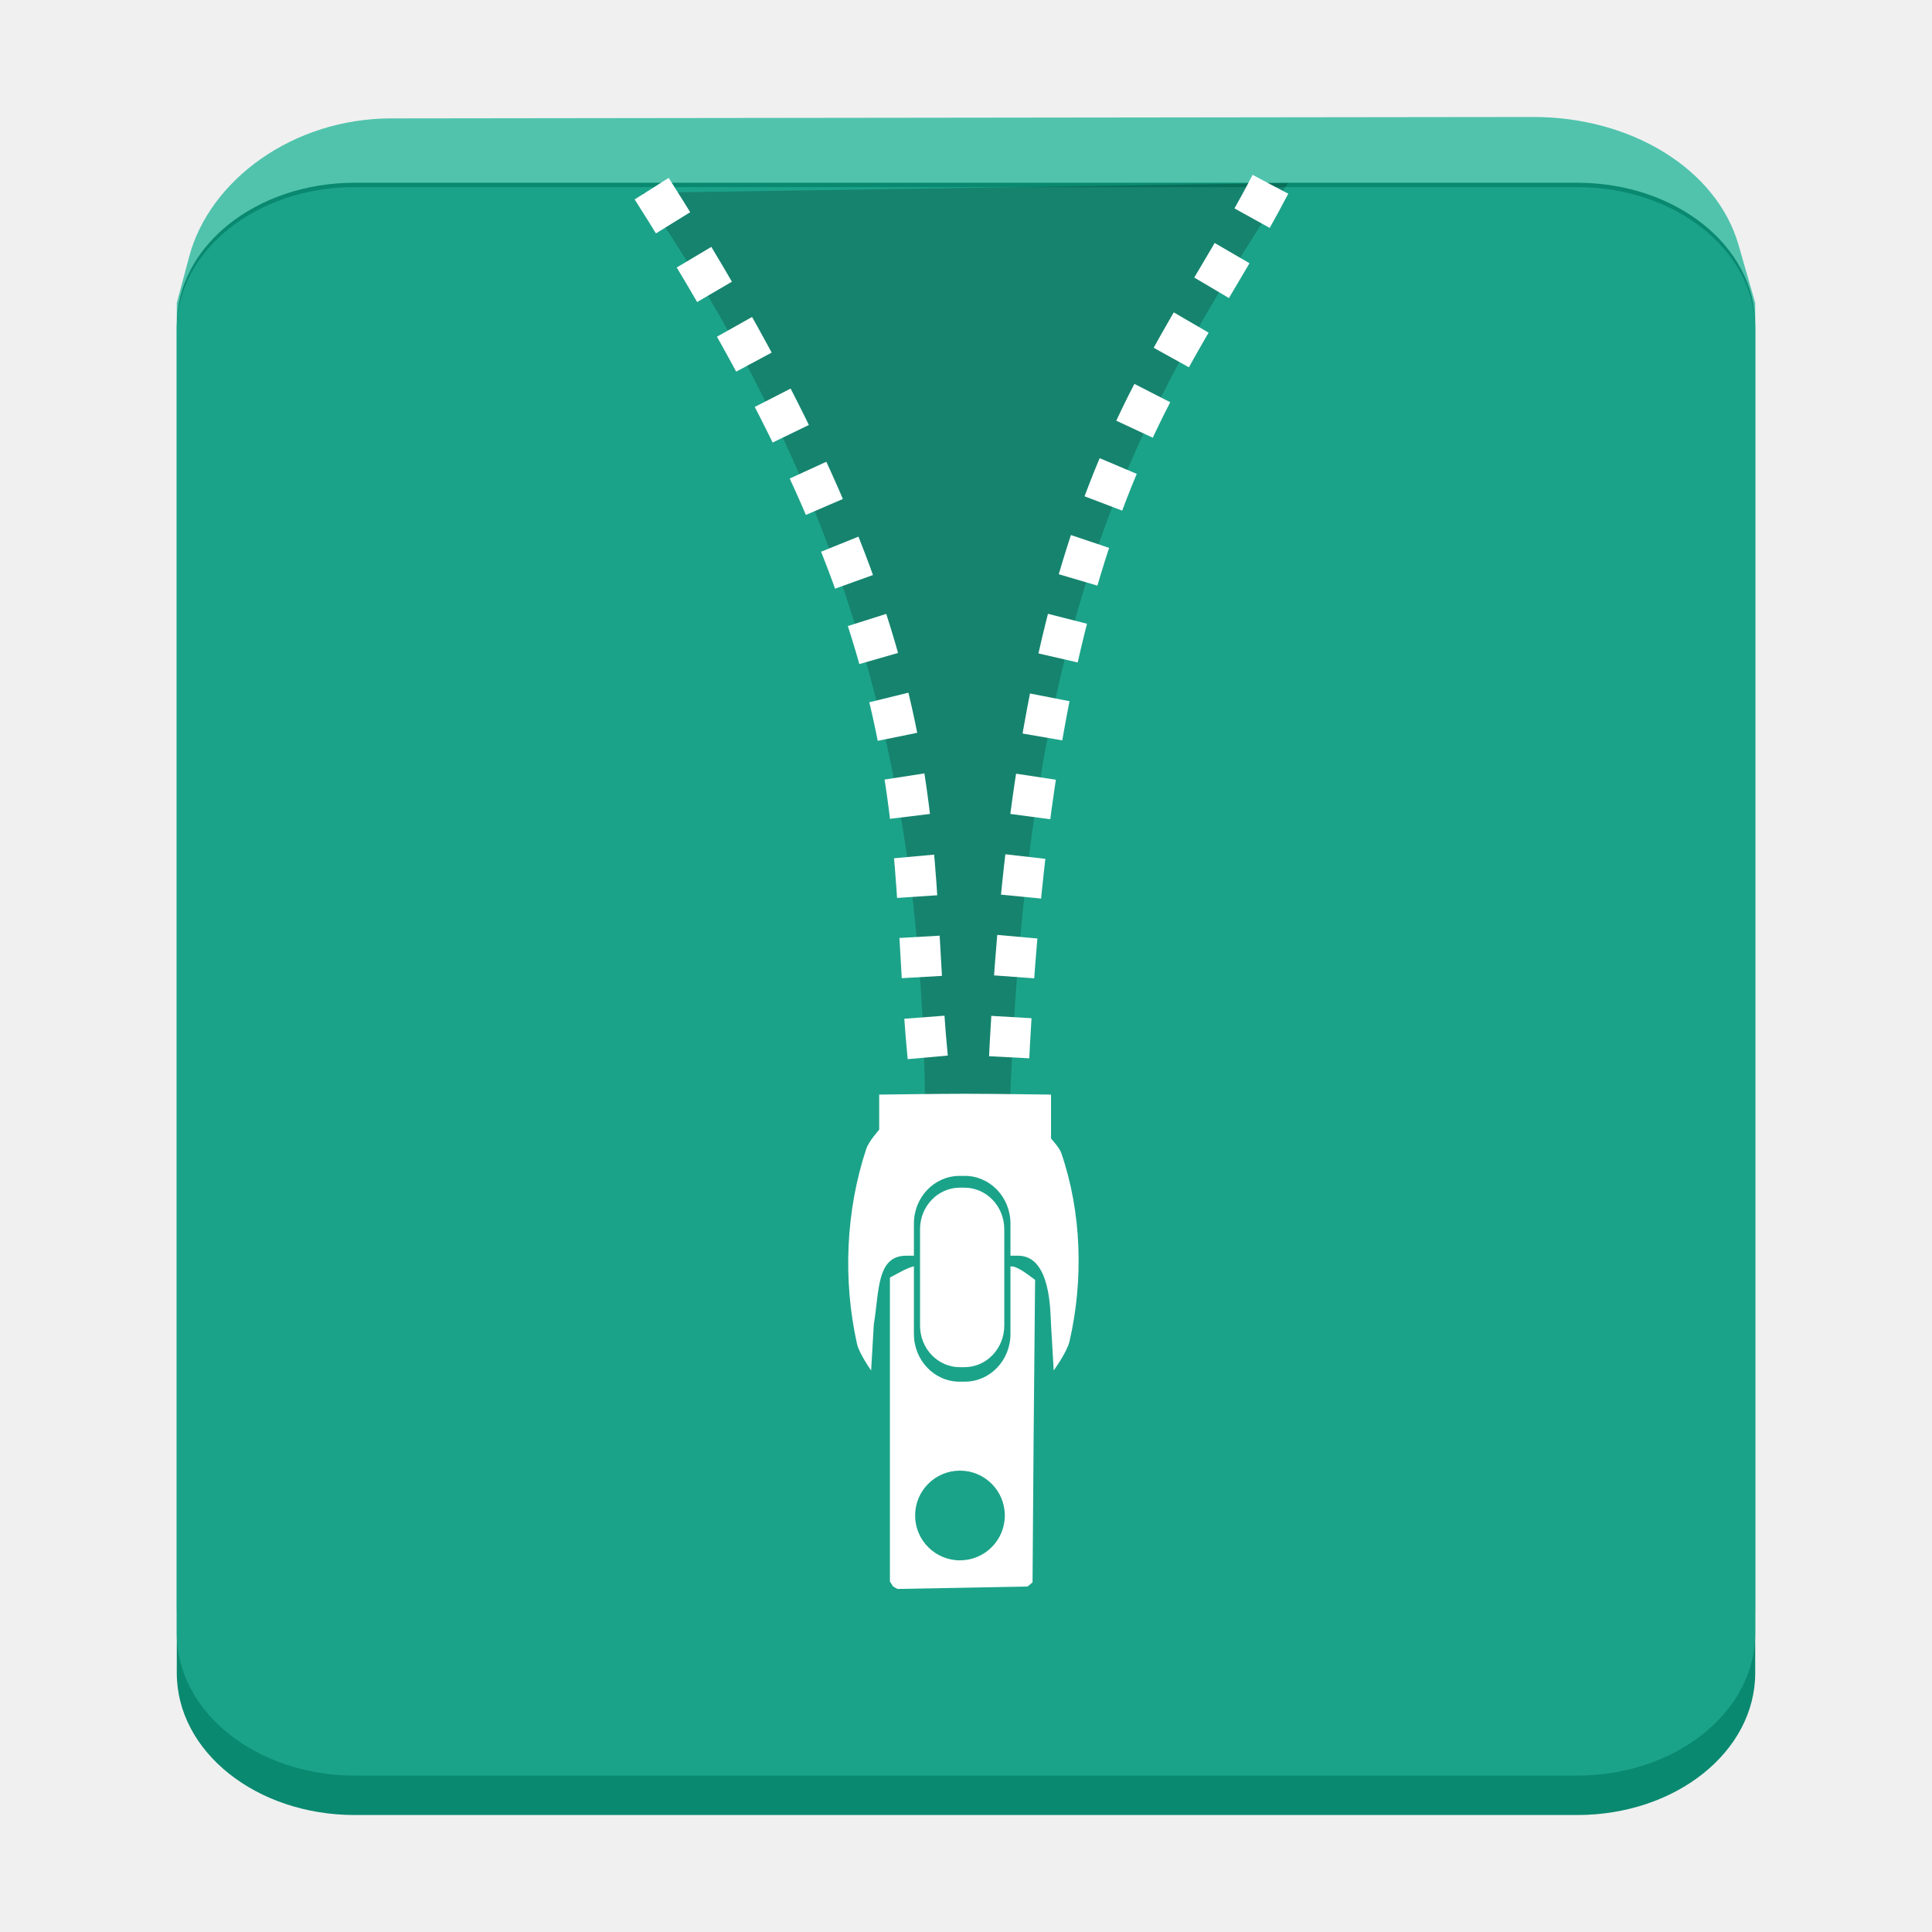
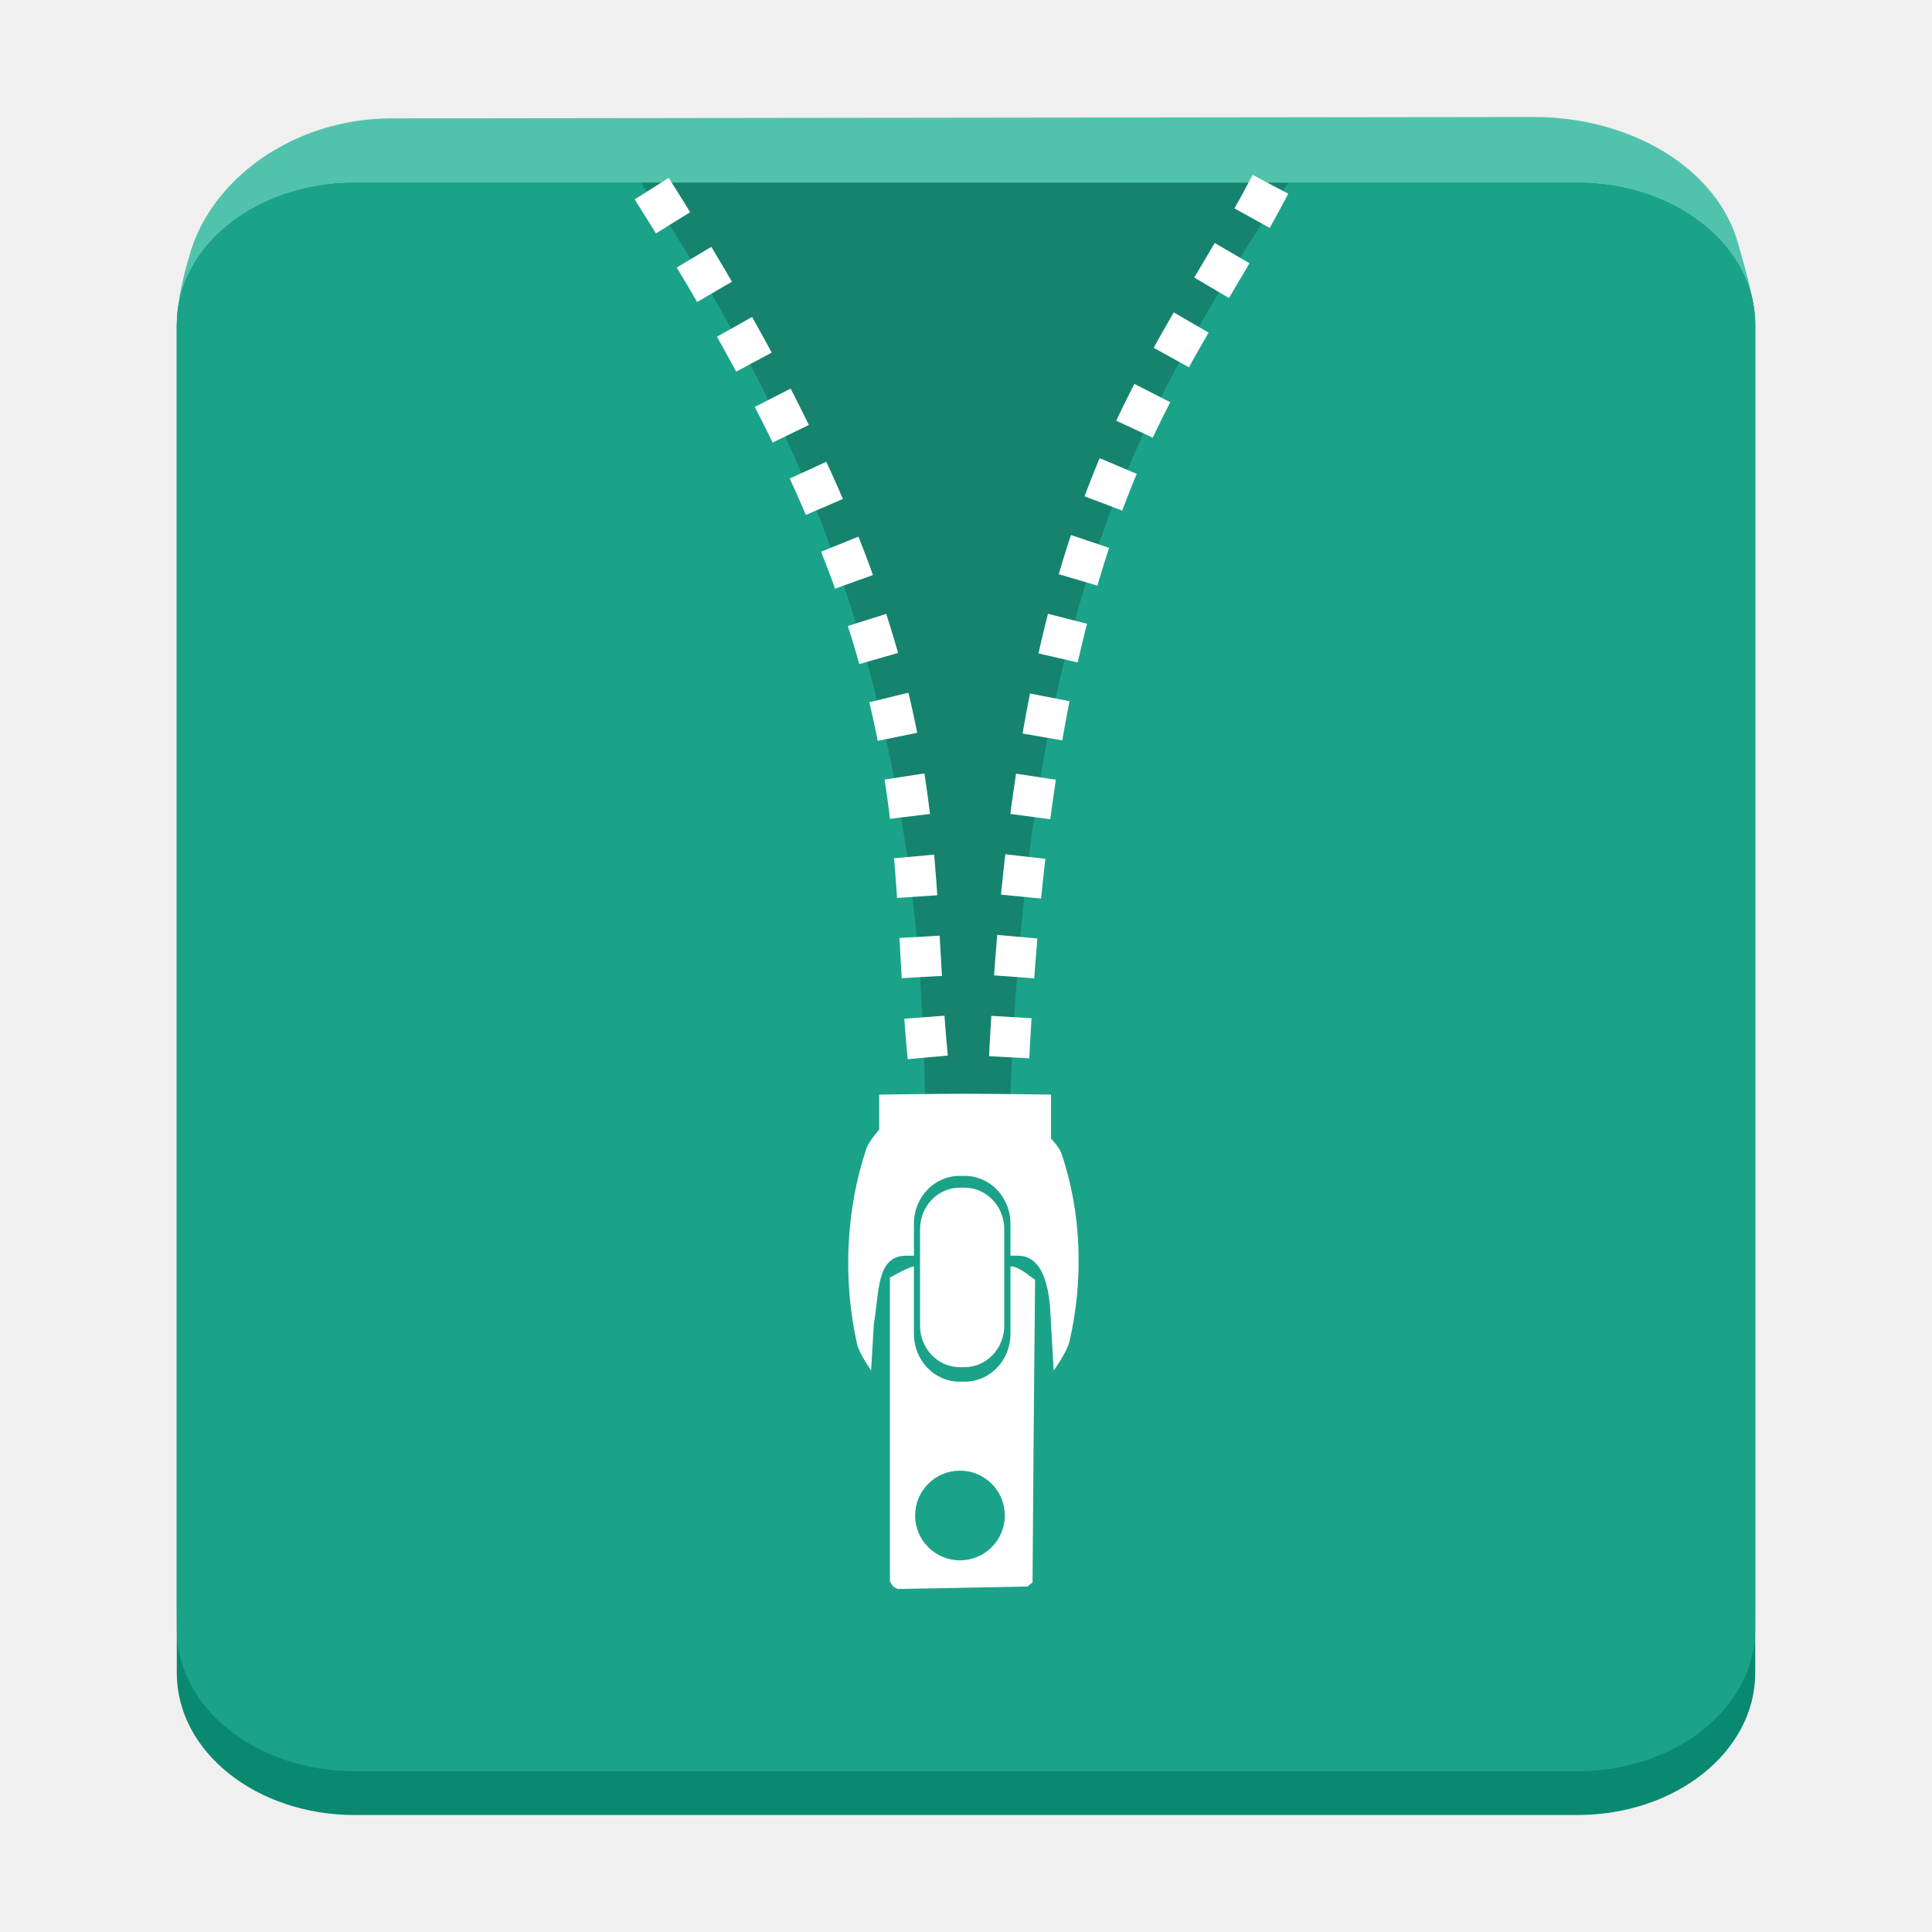
<svg xmlns="http://www.w3.org/2000/svg" id="svg2" version="1.1" width="512" height="512" viewBox="0 0 512 512">
  <defs id="defs6">
    <clipPath clipPathUnits="userSpaceOnUse" id="clipPath5216">
      <path style="fill:#1ba389;fill-opacity:1" d="m 187.045,1013.794 c -7.66,-1.716 -17.5,-5.44 -17.5,-6.623 0,-0.448 -0.45,-0.537 -1,-0.197 -0.55,0.34 -1,0.141 -1,-0.441 0,-0.582 -0.9,-1.059 -2,-1.059 -1.1,0 -2,-0.34 -2,-0.756 0,-0.416 -1.462,-1.389 -3.25,-2.163 -4.917,-2.129 -13.789,-8.698 -12.971,-9.604 0.396,-0.439 0.17,-0.481 -0.503,-0.095 -0.703,0.404 -1.978,-0.249 -3,-1.536 -0.977,-1.232 -4.027,-4.563 -6.777,-7.402 -6.639,-6.855 -10.46,-11.664 -10.482,-13.194 -0.01,-0.688 -0.495,-1.25 -1.077,-1.25 -0.582,0 -0.781,-0.45 -0.441,-1 0.34,-0.55 0.238,-1 -0.226,-1 -0.464,0 -2.142,-2.587 -3.728,-5.75 -1.586,-3.163 -3.481,-6.941 -4.211,-8.397 -0.73,-1.456 -2.224,-5.506 -3.321,-9 -1.979,-6.305 -1.994,-9.586 -1.995,-431.762 -9.3e-4,-289.021 0.327,-425.804 1.024,-426.643 0.564,-0.679 1.206,-2.665 1.427,-4.412 0.221,-1.747 0.877,-3.749 1.457,-4.449 0.58,-0.699 0.759,-1.568 0.397,-1.929 -0.362,-0.362 -0.133,-0.658 0.509,-0.658 0.642,0 1.083,-0.338 0.981,-0.75 -0.102,-0.412 0.573,-2.492 1.5,-4.622 0.927,-2.13 1.686,-4.01 1.686,-4.178 0,-1.094 7.404,-12.45 8.117,-12.45 0.486,0 0.883,-0.647 0.883,-1.437 0,-1.619 14.378,-16.474 20.5,-21.179 3.71,-2.851 13.358,-8.799 14.5,-8.938 0.275,-0.034 2.525,-0.999 5,-2.145 4.981,-2.307 7.199,-3.108 8.096,-2.924 0.328,0.068 1.321,-0.479 2.206,-1.213 0.885,-0.735 2.08,-1.046 2.654,-0.691 0.574,0.355 1.044,0.169 1.044,-0.414 0,-0.582 0.338,-0.977 0.75,-0.877 0.412,0.1 2.55,-0.428 4.75,-1.173 3.289,-1.114 34.421,-1.408 175.147,-1.656 l 171.147,-0.301 29.091,29.089 c 16,15.999 28.887,29.42 28.637,29.823 -0.495,0.801 6.658,8.114 37.691,38.536 37.207,36.474 94.029,92.878 101.966,101.216 4.301,4.519 7.821,7.922 7.821,7.561 0,-0.36 0.979,0.443 2.176,1.784 4.093,4.586 14.824,15.745 14.824,15.414 0,-0.181 3.375,3.111 7.5,7.317 4.125,4.206 7.5,7.805 7.5,7.998 0,0.193 0.675,1.026 1.5,1.851 0.825,0.825 1.5,1.261 1.5,0.968 0,-0.293 2.95,2.713 6.556,6.679 16.19,17.805 27.858,29.573 28.766,29.011 0.543,-0.336 0.708,-0.159 0.368,0.392 -0.548,0.887 8.897,10.584 23.816,24.449 2.747,2.553 5.715,5.478 6.596,6.5 0.88,1.022 5.606,5.762 10.5,10.534 4.894,4.772 16.275,16.115 25.289,25.207 9.015,9.092 19.365,19.456 23,23.031 3.635,3.575 7.684,7.659 8.996,9.076 l 2.387,2.576 -0.339,269.217 c -0.186,148.069 -0.256,270.567 -0.154,272.217 0.255,4.123 -3.498,18.307 -5.851,22.114 -1.061,1.717 -1.929,3.753 -1.929,4.524 0,1.662 -8.92,17.212 -10.151,17.694 -0.467,0.183 -0.849,0.784 -0.849,1.335 0,1.742 -16.265,17.811 -22,21.736 -9.021,6.173 -22.029,12.763 -29.608,14.999 l -7.108,2.097 -322.392,-0.116 c -177.316,-0.064 -323.292,-0.318 -324.392,-0.564 z m 359.5,-484.32 0,-238 -2.75,0.003 c -1.512,0.002 -15.575,2.286 -31.25,5.077 -15.675,2.791 -48.835,8.574 -73.69,12.85 -24.854,4.277 -47.129,8.294 -49.5,8.928 -2.371,0.634 -24.342,4.511 -48.825,8.617 -24.483,4.106 -45.858,7.902 -47.5,8.436 -1.642,0.535 -10.523,2.192 -19.735,3.684 l -16.75,2.712 0,187.346 c 0,103.04 0.113,187.357 0.25,187.37 0.138,0.013 9.025,1.612 19.75,3.553 10.725,1.941 39.75,7.067 64.5,11.392 24.75,4.325 45.9,8.145 47,8.489 1.1,0.344 22.925,4.241 48.5,8.661 25.575,4.42 60,10.431 76.5,13.358 16.5,2.927 30.788,5.368 31.75,5.423 1.662,0.095 1.75,-11.861 1.75,-237.9 z m -107.353,82.892 c -4.319,-0.521 -9.112,-1.599 -10.65,-2.394 -3.688,-1.907 -7.041,-8.038 -13.647,-24.954 -7.238,-18.534 -13.019,-30.544 -14.702,-30.544 -1.954,0 -5.701,7.918 -20.587,43.5 l -3.765,9 -4.398,0.332 c -4.169,0.315 -25.952,-1.552 -26.687,-2.287 -0.19,-0.19 0.813,-2.631 2.228,-5.425 1.416,-2.794 3.506,-7.451 4.646,-10.349 1.14,-2.898 2.654,-5.945 3.365,-6.77 0.711,-0.825 3.189,-5.775 5.505,-11 2.317,-5.225 8.005,-17.387 12.64,-27.027 l 8.427,-17.527 -3.481,-8.634 c -1.915,-4.749 -4.81,-11.261 -6.433,-14.473 -1.623,-3.212 -5.88,-13.039 -9.459,-21.839 -3.579,-8.8 -7.389,-17.8 -8.467,-20 -3.525,-7.196 -5.367,-13.716 -4.202,-14.88 0.652,-0.652 6.709,-1.075 15.645,-1.092 l 14.581,-0.028 2.493,6.5 c 1.371,3.575 4.628,12.35 7.239,19.5 7.512,20.577 9.46,25 11.014,25 2.036,0 9.06,-13.655 14.626,-28.436 2.602,-6.91 6.012,-15.257 7.577,-18.549 1.565,-3.292 2.845,-6.511 2.845,-7.154 0,-0.782 3.56,-1.369 10.75,-1.773 5.912,-0.332 13.561,-0.808 16.998,-1.058 l 6.248,-0.454 -1.579,3.712 c -0.868,2.042 -2.474,6.075 -3.57,8.962 -1.095,2.888 -2.378,5.25 -2.852,5.25 -0.473,0 -1.18,1.012 -1.571,2.25 -1.218,3.86 -11.988,27.751 -17.467,38.75 -5.661,11.364 -11.954,25.812 -11.964,27.47 -0.01,1.36 11.481,26.387 15.623,34.03 1.788,3.3 4.151,8.304 5.251,11.119 1.1,2.816 4.567,10.466 7.704,17 6.743,14.044 10.616,23.526 9.9,24.241 -0.964,0.964 -11.952,0.982 -19.826,0.032 z m 328.353,-91.892 0,-196 -102.5,0 -102.5,0 0,17.5 0,17.5 34,0 34,0 0,25 0,25 -34,0 -34,0 0,9 0,9 34,0 34,0 0,25 0,25 -34,0 -34,0 0,9 0,9 34,0 34,0 0,25 0,25 -34,0 -34,0 0,9 0,9 34,0 34,0 0,24.987 0,24.987 -33.75,0.263 -33.75,0.263 -0.289,8.75 -0.289,8.75 34.039,0 34.039,0 0,24.987 0,24.987 -33.75,0.263 -33.75,0.263 -0.274,17.25 -0.274,17.25 102.524,0 102.524,0 0,-196 z m -119,136 0,-25 42,0 42,0 0,25 0,25 -42,0 -42,0 0,-25 z m 0,-68 0,-25 42,0 42,0 0,25 0,25 -42,0 -42,0 0,-25 z m 0,-68 0,-25 42,0 42,0 0,25 0,25 -42,0 -42,0 0,-25 z m 0,-68 0,-25 42,0 42,0 0,25 0,25 -42,0 -42,0 0,-25 z m 0,-68 0,-25 42,0 42,0 0,25 0,25 -42,0 -42,0 0,-25 z m 263.158,424 c 0,-1.375 0.227,-1.938 0.504,-1.25 0.277,0.688 0.277,1.812 0,2.5 -0.278,0.688 -0.504,0.125 -0.504,-1.25 z m 0.197,-12.5 c 0,-4.95 0.166,-7.101 0.376,-4.78 0.21,2.321 0.212,6.371 0.01,9 -0.207,2.629 -0.378,0.73 -0.381,-4.22 z m -0.103,-16 c 0.011,-2.2 0.216,-2.982 0.455,-1.738 0.239,1.244 0.23,3.044 -0.02,4 -0.25,0.956 -0.446,-0.062 -0.435,-2.262 z m -0.173,-7.083 c 0.048,-1.165 0.285,-1.402 0.604,-0.604 0.289,0.722 0.253,1.584 -0.079,1.917 -0.332,0.332 -0.569,-0.258 -0.525,-1.312 z M 792.417,267.724 c -1.244,-1.586 -1.208,-1.621 0.378,-0.378 0.963,0.755 1.75,1.542 1.75,1.75 0,0.823 -0.821,0.293 -2.128,-1.372 z m 112.628,-16.201 c -1.1,-0.453 -28.313,-27.537 -60.474,-60.187 -32.161,-32.649 -73.827,-74.888 -92.591,-93.863 -58.994,-59.657 -76.887,-78.044 -78.144,-80.306 -0.671,-1.207 -1.236,-3.227 -1.255,-4.49 l -0.035,-2.296 76.75,0.323 76.75,0.323 9.5,2.613 c 12.248,3.369 19.048,6.435 29.766,13.421 21.391,13.943 36.757,35.386 43.44,60.618 2.157,8.145 2.203,9.702 2.541,86.544 l 0.344,78.25 -2.295,-0.063 c -1.262,-0.035 -3.195,-0.434 -4.295,-0.887 z" id="path5218" />
    </clipPath>
  </defs>
-   <path style="opacity:1;fill:#51c3ad;fill-opacity:1;stroke:none;stroke-width:0;stroke-linecap:butt;stroke-linejoin:miter;stroke-miterlimit:4;stroke-dasharray:none;stroke-dashoffset:0;stroke-opacity:1" d="M 103.658,31.374 C 77.52,31.407 55.551,47.804 50.164,67.905 l -3.314,12.366 0,334.032 0,11.617 c 0,20.86 21.044,37.653 47.182,37.653 l 323.935,0 c 26.138,0 47.182,-16.793 47.182,-37.653 l 0,-11.617 0,-334.032 -4.418,-15.36 C 454.98,44.918 432.429,30.968 406.291,31 Z" id="rect5096-4" />
+   <path style="opacity:1;fill:#51c3ad;fill-opacity:1;stroke:none;stroke-width:0;stroke-linecap:butt;stroke-linejoin:miter;stroke-miterlimit:4;stroke-dasharray:none;stroke-dashoffset:0;stroke-opacity:1" d="m 103.658,31.374 c -26.138,0.032 -48.107,16.43 -53.494,36.531 0,0 -3.314,10.175 -3.314,18.622 l 0,327.776 0,11.617 c 0,20.86 21.044,37.653 47.182,37.653 l 323.935,0 c 26.138,0 47.182,-16.793 47.182,-37.653 l 0,-11.617 0,-328.223 c 0,-6.715 -2.925,-15.598 -4.418,-21.169 -5.384,-20.094 -28.302,-33.943 -54.441,-33.911 z" id="rect5096-4" />
  <path style="opacity:1;fill:#098970;fill-opacity:1;stroke:none;stroke-width:0;stroke-linecap:butt;stroke-linejoin:miter;stroke-miterlimit:4;stroke-dasharray:none;stroke-dashoffset:0;stroke-opacity:1" d="m 94.033,48.426 c -26.138,0 -47.182,16.793 -47.182,37.653 l 0,11.617 0,334.033 0,11.617 C 46.85,464.207 67.894,481 94.033,481 l 323.935,0 c 26.138,0 47.182,-16.793 47.182,-37.653 l 0,-11.617 0,-334.033 0,-11.617 c 0,-20.86 -21.044,-37.653 -47.182,-37.653 l -323.935,0 z" id="rect5096-4-7" />
-   <rect style="opacity:1;fill:#1ba389;fill-opacity:1;stroke:none;stroke-width:0;stroke-linecap:butt;stroke-linejoin:miter;stroke-miterlimit:4;stroke-dasharray:none;stroke-dashoffset:0;stroke-opacity:1" id="rect5096" width="418.299" height="420.957" x="46.851" y="49.588" ry="37.654" rx="47.181" />
-   <path style="fill:#000000;fill-opacity:0.196;fill-rule:evenodd;stroke:none;stroke-width:1.094px;stroke-linecap:butt;stroke-linejoin:miter;stroke-opacity:1" d="m 170.175,51.105 c 61.266,89.216 74.896,170.502 75.015,247.042 l 22.292,-0.608 c 4.272,-134.284 31.944,-184.786 73.843,-249.045 z" id="path6128" />
+   <path style="opacity:1;fill:#1ba389;fill-opacity:1;stroke:none;stroke-width:0;stroke-linecap:butt;stroke-linejoin:miter;stroke-miterlimit:4;stroke-dasharray:none;stroke-dashoffset:0;stroke-opacity:1" d="m 94.032,48.426 323.936,0 c 26.138,0 47.181,16.794 47.181,37.654 l 0,345.649 c 0,20.86 -21.043,37.654 -47.181,37.654 l -323.936,0 c -26.138,0 -47.181,-16.794 -47.181,-37.654 l 0,-345.649 c 0,-20.86 21.043,-37.654 47.181,-37.654 z" id="rect5096" />
+   <path style="fill:#000000;fill-opacity:0.196;fill-rule:evenodd;stroke:none;stroke-width:1.094px;stroke-linecap:butt;stroke-linejoin:miter;stroke-opacity:1" d="m 169.904,48.426 c 61.266,89.216 75.167,173.18 75.287,249.72 l 22.292,-0.608 c 4.272,-134.284 31.944,-184.786 73.843,-249.045 z" id="path6128" />
  <path style="fill:#ffffff;stroke-width:1.423" d="m 255.762,289.861 c -3.131,0 -9.534,0.05 -14.23,0.111 l -8.539,0.108 0,4.651 0,4.651 c 0,0 -2.756,3.086 -3.394,4.995 -5.474,16.393 -6.254,34.924 -2.475,51.788 0.58,2.587 3.734,7.021 3.734,7.021 l 0.711,-12.216 c 1.474,-8.71 0.675,-18.195 8.579,-18.195 l 2.049,0 0,-8.508 c 0,-7.007 5.408,-12.648 12.125,-12.648 l 1.338,0 c 6.716,0 12.122,5.641 12.122,12.648 l 0,8.508 2.172,0 c 8.477,0.165 8.377,14.502 8.579,18.195 l 0.711,12.216 c 0,0 3.53,-4.864 4.188,-7.715 3.745,-16.232 3.229,-34.174 -2.189,-49.926 -0.507,-1.473 -2.71,-3.807 -2.71,-3.807 l 0,-5.829 0,-5.829 -8.539,-0.108 c -4.696,-0.06 -11.101,-0.111 -14.232,-0.111 z m -1.365,24.881 c -5.86,0 -10.578,4.921 -10.578,11.034 l 0,25.512 c 0,6.113 4.718,11.032 10.578,11.032 l 1.167,0 c 5.86,0 10.578,-4.919 10.578,-11.032 l 0,-25.512 c 0,-6.113 -4.718,-11.034 -10.578,-11.034 z m -12.248,20.88 c -0.443,0 -2.045,0.662 -3.559,1.472 l -2.752,1.474 0,40.272 0,40.272 0.83,1.305 1.149,0.673 34.504,-0.648 1.311,-1.105 0.3,-39.599 0.379,-40.56 -2.431,-1.778 c -1.337,-0.978 -2.948,-1.778 -3.581,-1.778 l -0.517,0 0,17.889 c 0,7.007 -5.406,12.648 -12.122,12.648 l -1.338,0 c -6.716,0 -12.125,-5.641 -12.125,-12.648 l 0,-17.889 z m 12.252,54.112 c 6.564,9.6e-4 11.885,5.323 11.885,11.887 2.1e-4,6.564 -5.321,11.886 -11.885,11.887 -6.565,1.8e-4 -11.887,-5.322 -11.887,-11.887 -1.8e-4,-6.565 5.322,-11.887 11.887,-11.887 z" id="path5985" />
  <path style="fill:none;fill-rule:evenodd;stroke:#ffffff;stroke-width:10.674;stroke-linecap:butt;stroke-linejoin:miter;stroke-miterlimit:0;stroke-dasharray:10.674, 10.674;stroke-dashoffset:0;stroke-opacity:1" d="M 172.704,49.998 C 253.595,177.382 239.127,222.472 246.517,286.425" id="path3373" />
  <path style="fill:none;fill-rule:evenodd;stroke:#ffffff;stroke-width:10.674;stroke-linecap:butt;stroke-linejoin:miter;stroke-miterlimit:4;stroke-dasharray:10.674, 10.674;stroke-dashoffset:11;stroke-opacity:1" d="M 266.955,290.522 C 273.634,130.811 308.038,103.608 336.679,48.857" id="path4180" />
</svg>
